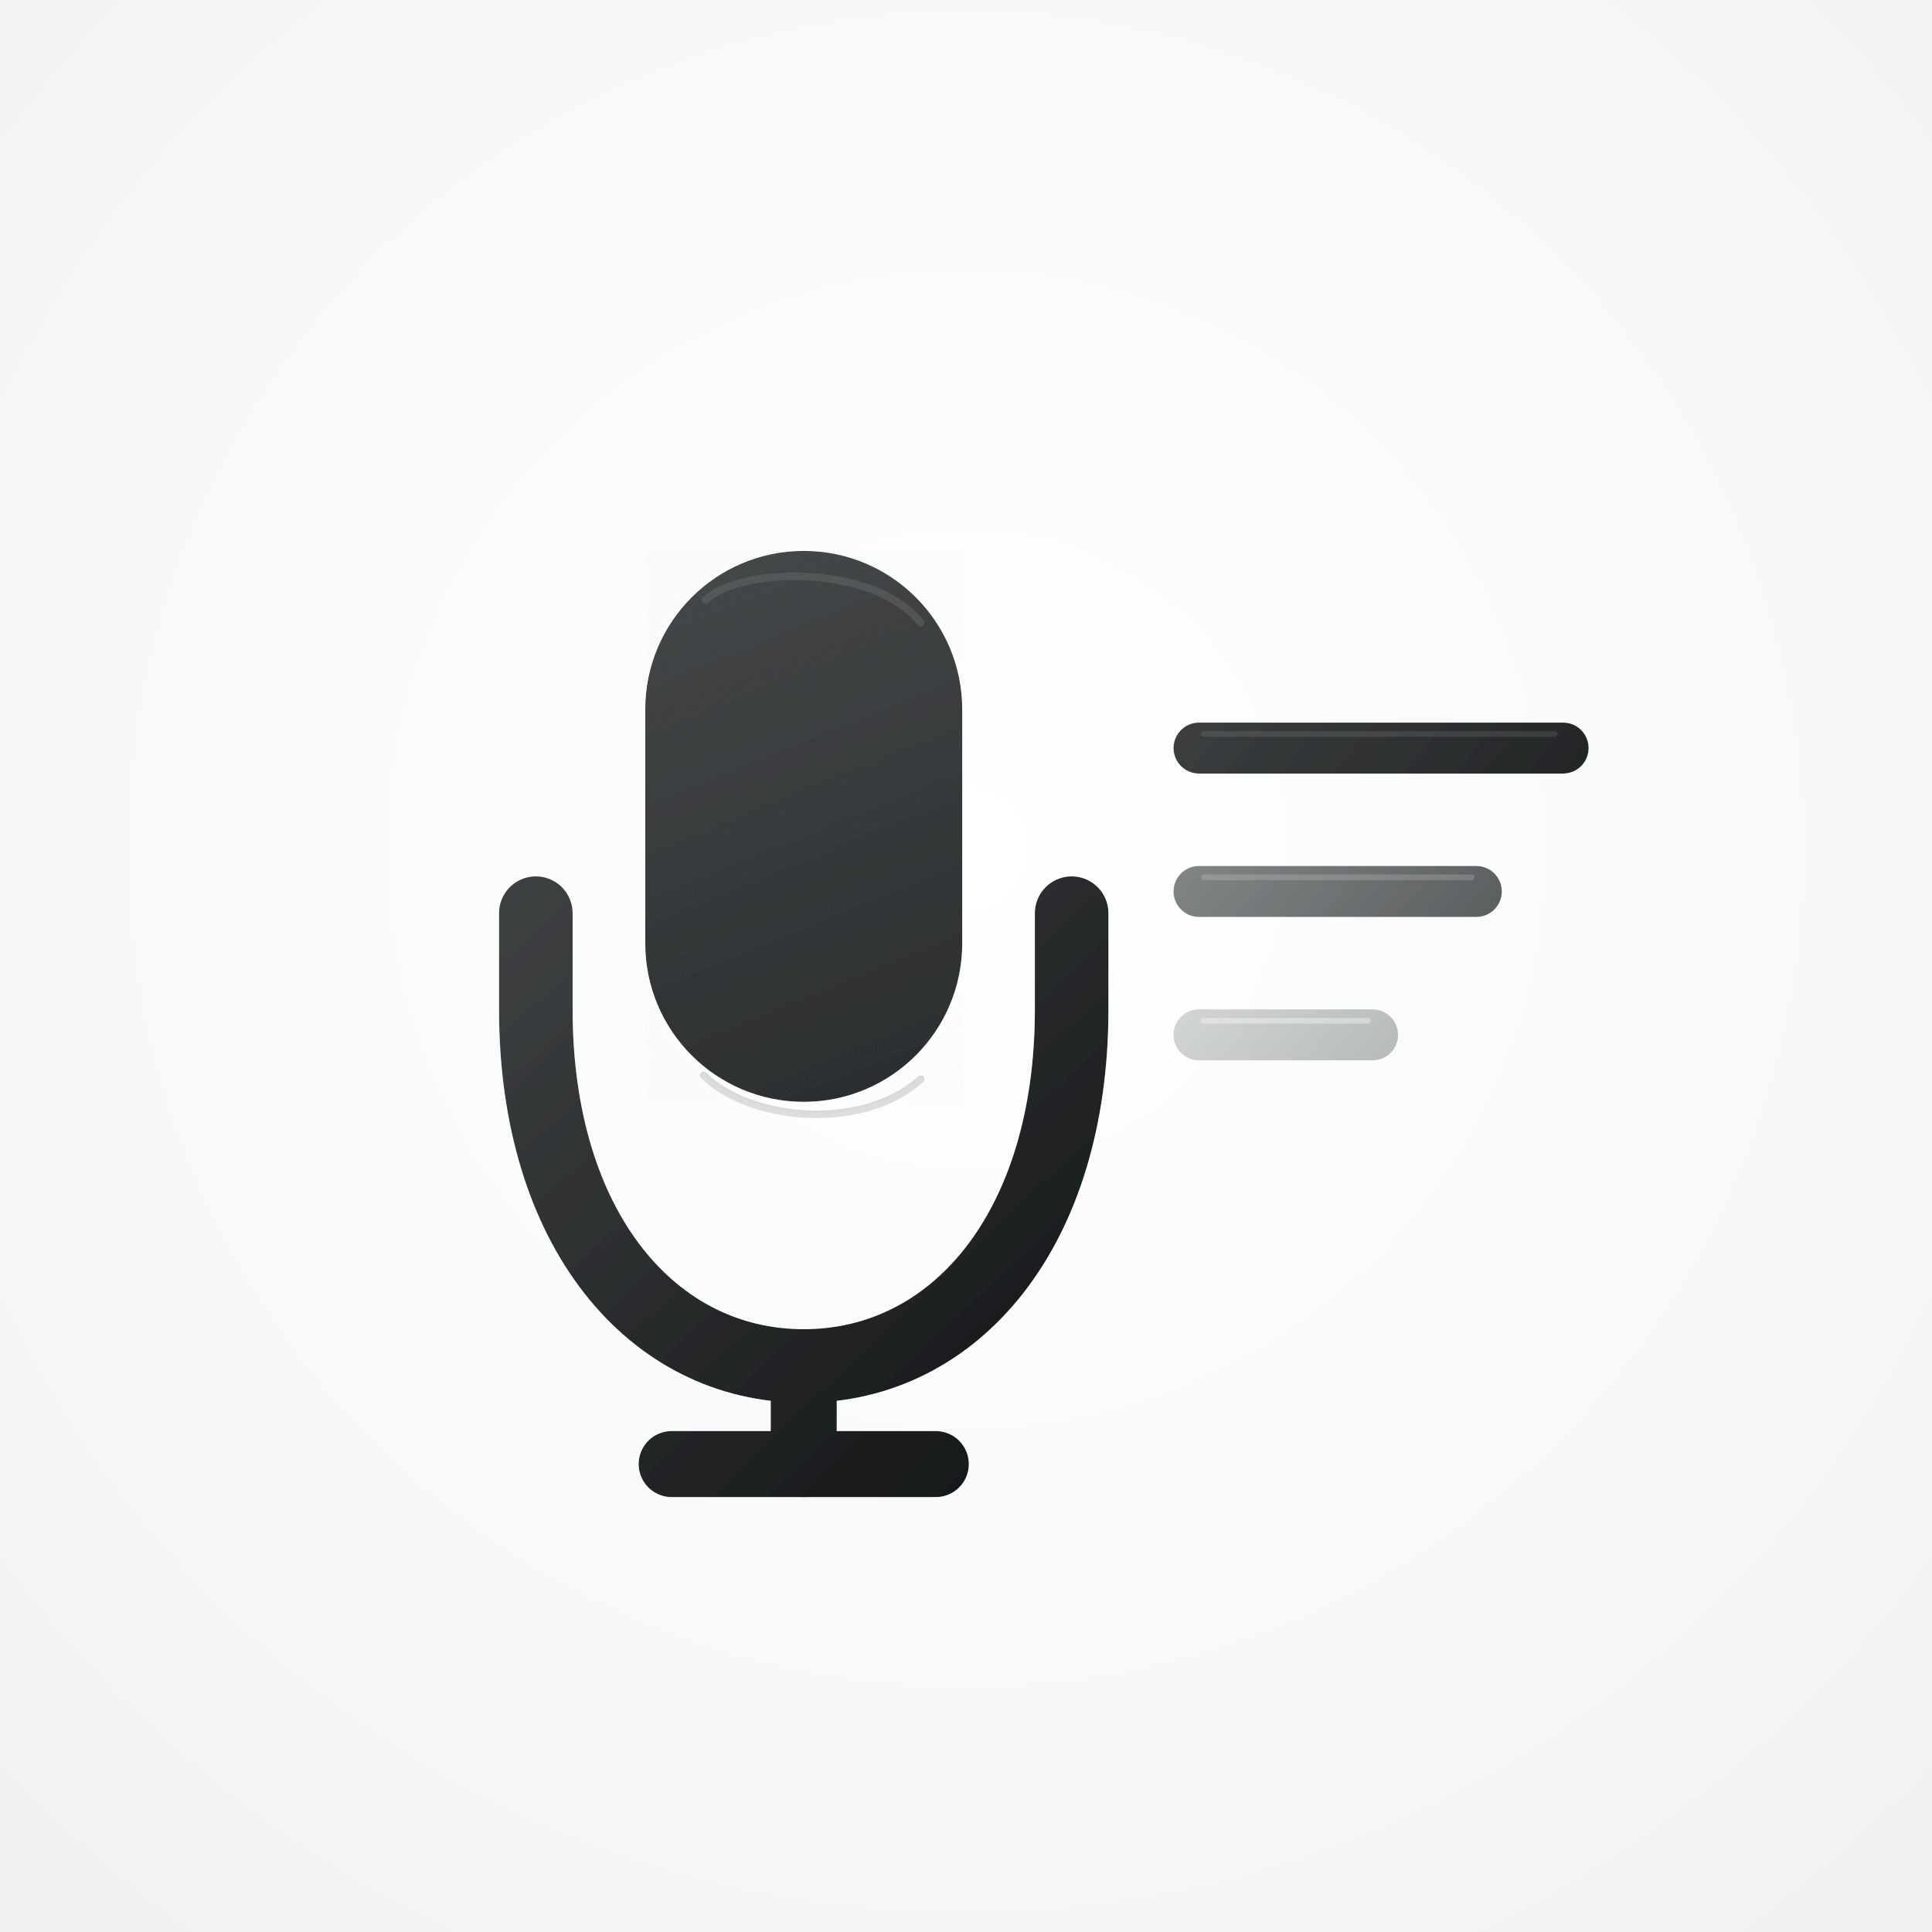
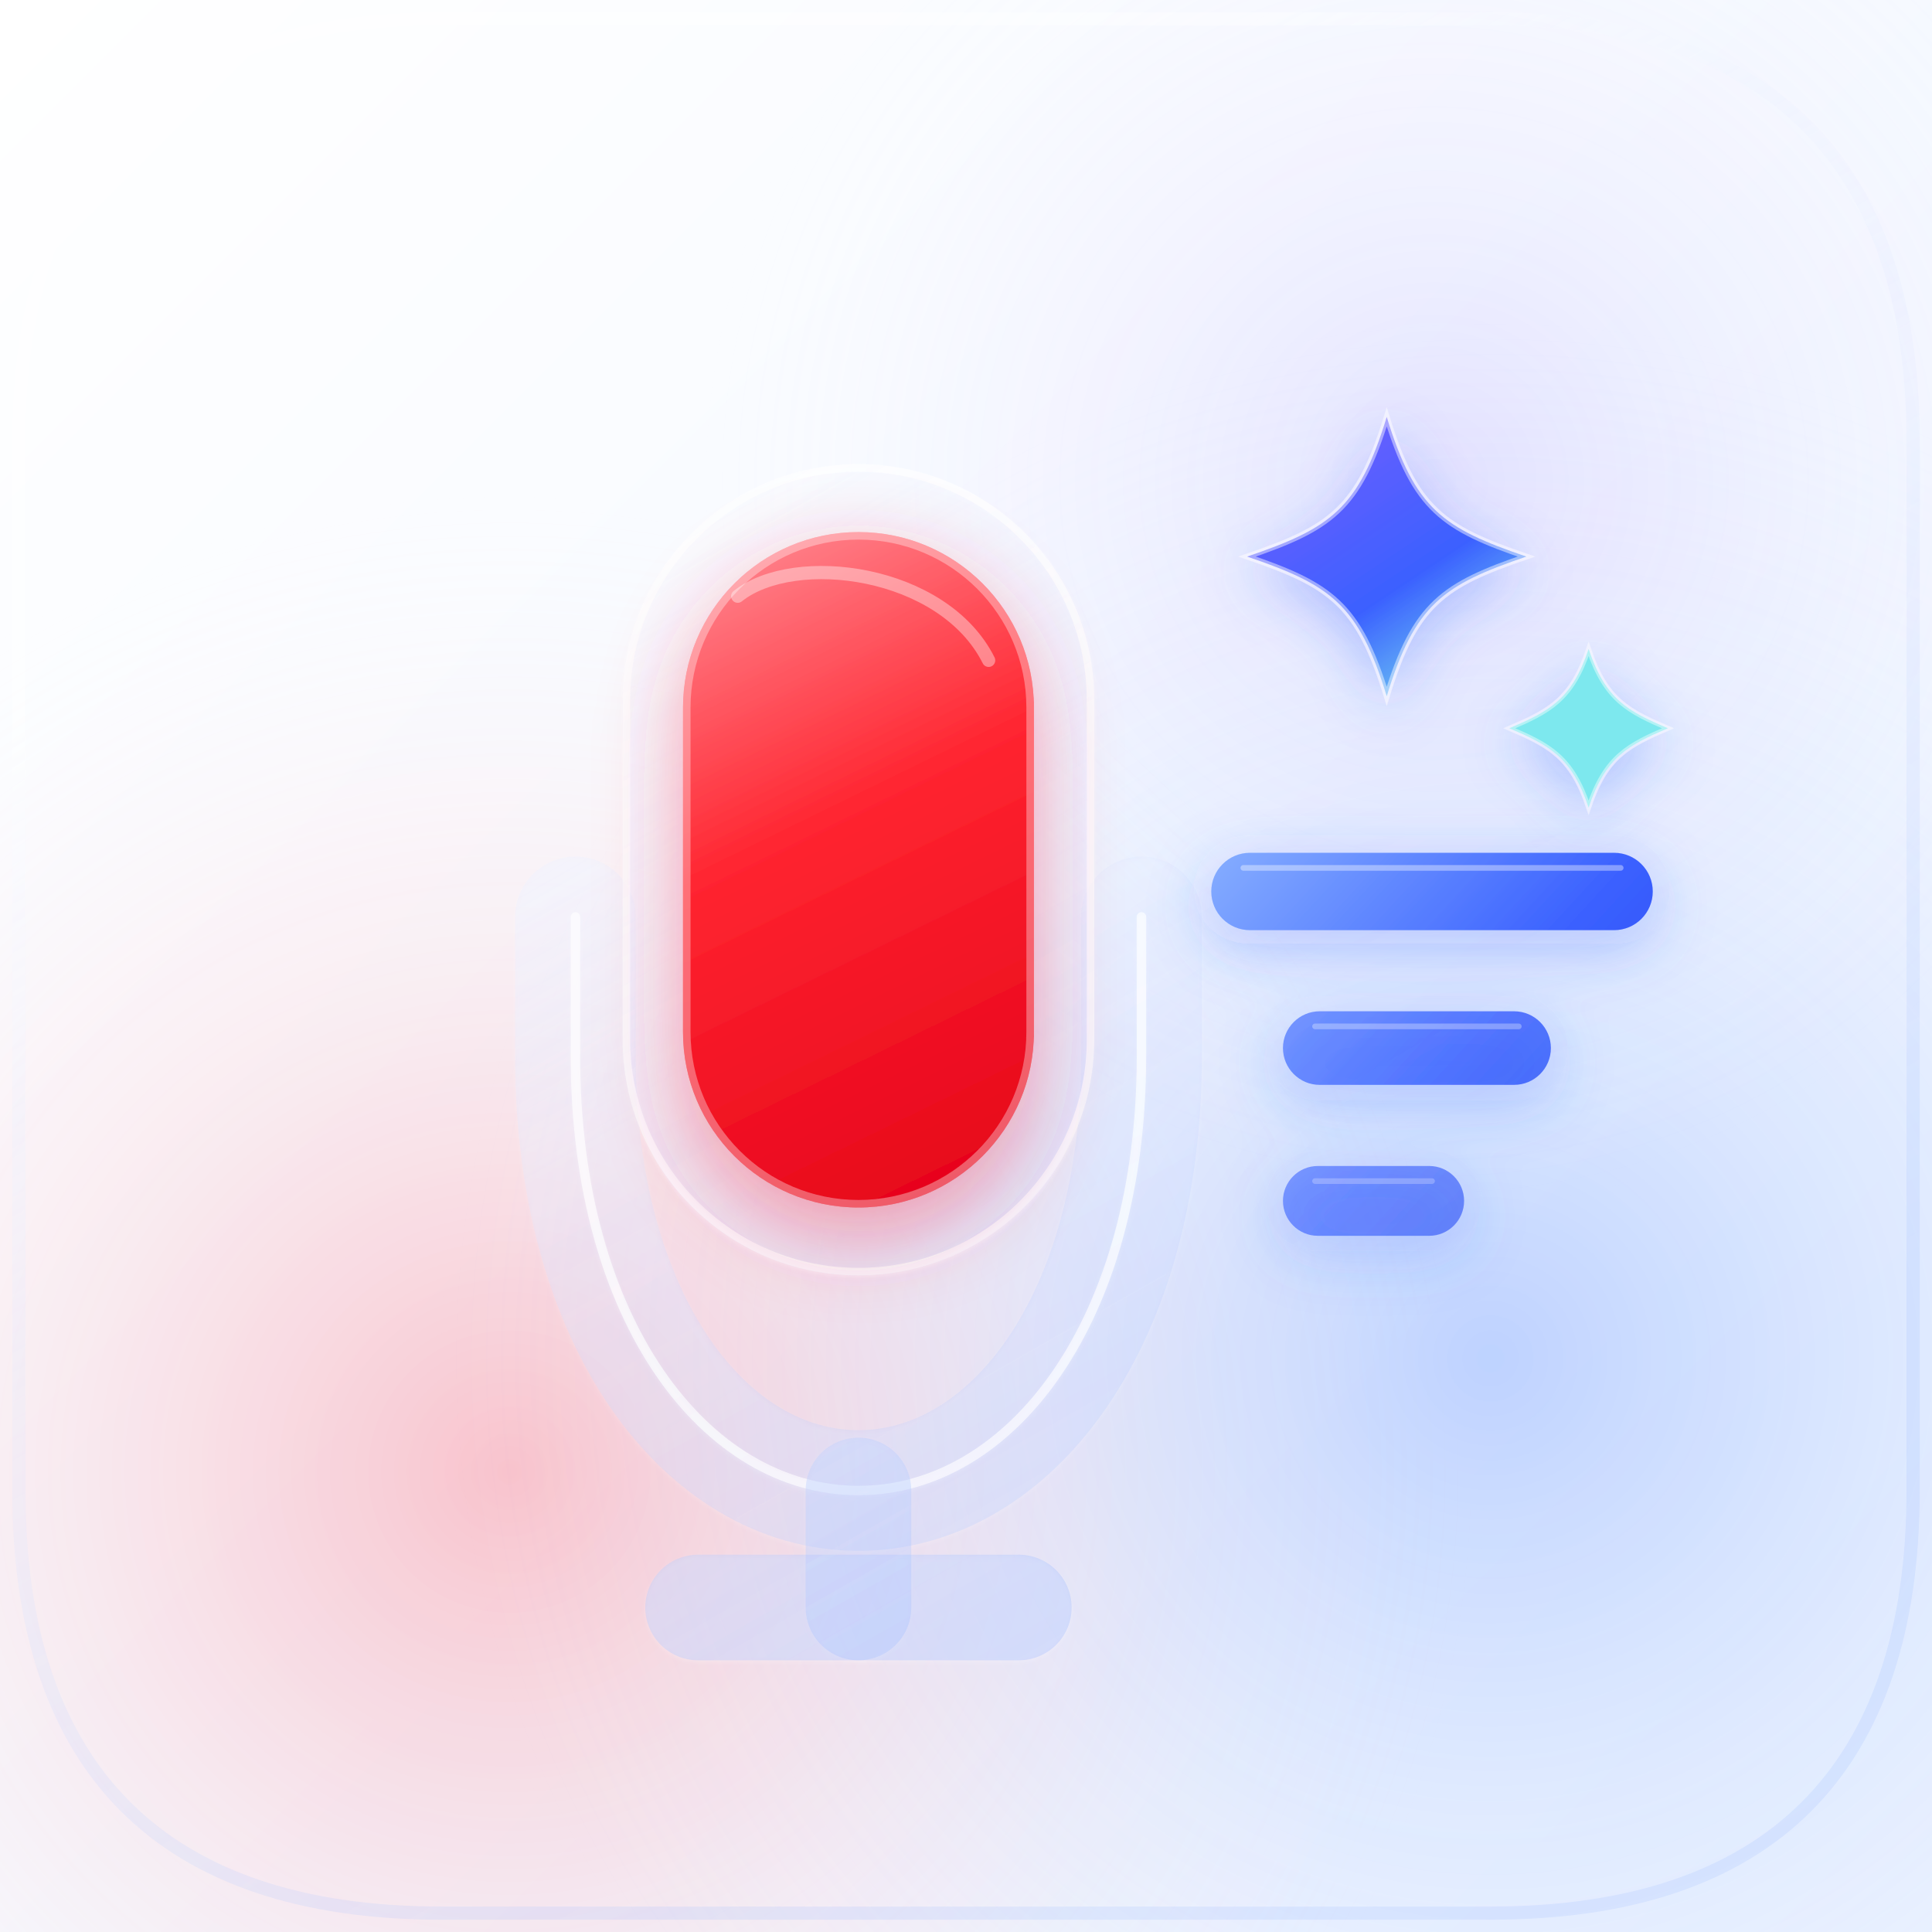
<svg xmlns="http://www.w3.org/2000/svg" width="1024" height="1024" viewBox="0 0 1024 1024" role="img" aria-label="Live Transcriber app icon">
  <defs>
-     <radialGradient id="canvasGlow" cx="50%" cy="44%" r="70%">
+     <linearGradient id="canvas" x1="0" y1="0" x2="1024" y2="1024" gradientUnits="userSpaceOnUse">
      <stop offset="0%" stop-color="#ffffff" />
-       <stop offset="66%" stop-color="#f7f8f9" />
-       <stop offset="100%" stop-color="#eff1f3" />
+       <stop offset="100%" stop-color="#ecf3ff" />
+     </linearGradient>
+     <radialGradient id="warmGlow" cx="270" cy="780" r="520" gradientUnits="userSpaceOnUse">
+       <stop offset="0%" stop-color="#ff4054" stop-opacity="0.30" />
+       <stop offset="100%" stop-color="#ffffff" stop-opacity="0" />
    </radialGradient>
-     <linearGradient id="graphite" x1="340" y1="250" x2="560" y2="790" gradientUnits="userSpaceOnUse">
-       <stop offset="0%" stop-color="#4a4d4e" />
-       <stop offset="45%" stop-color="#333637" />
-       <stop offset="100%" stop-color="#181a1b" />
+     <radialGradient id="coolGlow" cx="790" cy="720" r="560" gradientUnits="userSpaceOnUse">
+       <stop offset="0%" stop-color="#3976ff" stop-opacity="0.28" />
+       <stop offset="100%" stop-color="#ffffff" stop-opacity="0" />
+     </radialGradient>
+     <radialGradient id="violetGlow" cx="760" cy="255" r="390" gradientUnits="userSpaceOnUse">
+       <stop offset="0%" stop-color="#8a73ff" stop-opacity="0.18" />
+       <stop offset="100%" stop-color="#ffffff" stop-opacity="0" />
+     </radialGradient>
+     <linearGradient id="glass" x1="280" y1="230" x2="650" y2="880" gradientUnits="userSpaceOnUse">
+       <stop offset="0%" stop-color="#ffffff" stop-opacity="0.72" />
+       <stop offset="46%" stop-color="#dde6ff" stop-opacity="0.42" />
+       <stop offset="100%" stop-color="#92b4ff" stop-opacity="0.34" />
    </linearGradient>
-     <linearGradient id="graphiteEdge" x1="260" y1="430" x2="600" y2="790" gradientUnits="userSpaceOnUse">
-       <stop offset="0%" stop-color="#424546" />
-       <stop offset="62%" stop-color="#232526" />
-       <stop offset="100%" stop-color="#111314" />
+     <linearGradient id="redMic" x1="372" y1="280" x2="548" y2="640" gradientUnits="userSpaceOnUse">
+       <stop offset="0%" stop-color="#ff8e97" />
+       <stop offset="42%" stop-color="#ff2530" />
+       <stop offset="100%" stop-color="#e30018" />
    </linearGradient>
-     <linearGradient id="lineDark" x1="610" y1="360" x2="840" y2="550" gradientUnits="userSpaceOnUse">
-       <stop offset="0%" stop-color="#3f4243" />
-       <stop offset="100%" stop-color="#17191a" />
+     <linearGradient id="blueLine" x1="630" y1="440" x2="880" y2="670" gradientUnits="userSpaceOnUse">
+       <stop offset="0%" stop-color="#8db5ff" />
+       <stop offset="54%" stop-color="#3b61ff" />
+       <stop offset="100%" stop-color="#1f3be9" />
    </linearGradient>
-     <linearGradient id="lineMid" x1="610" y1="420" x2="800" y2="580" gradientUnits="userSpaceOnUse">
-       <stop offset="0%" stop-color="#8c8f90" />
-       <stop offset="100%" stop-color="#4a4d4e" />
+     <linearGradient id="star" x1="690" y1="220" x2="790" y2="370" gradientUnits="userSpaceOnUse">
+       <stop offset="0%" stop-color="#725cff" />
+       <stop offset="58%" stop-color="#3b61ff" />
+       <stop offset="100%" stop-color="#7de8ee" />
    </linearGradient>
-     <linearGradient id="lineLight" x1="610" y1="500" x2="760" y2="630" gradientUnits="userSpaceOnUse">
-       <stop offset="0%" stop-color="#dbddde" />
-       <stop offset="100%" stop-color="#a7aaab" />
-     </linearGradient>
-     <filter id="symbolShadow" x="-25%" y="-25%" width="150%" height="150%" color-interpolation-filters="sRGB">
-       <feDropShadow dx="0" dy="8" stdDeviation="8" flood-color="#050607" flood-opacity="0.34" />
-       <feDropShadow dx="0" dy="1" stdDeviation="1" flood-color="#ffffff" flood-opacity="0.22" />
+     <filter id="glassShadow" x="-25%" y="-25%" width="150%" height="150%" color-interpolation-filters="sRGB">
+       <feDropShadow dx="0" dy="18" stdDeviation="24" flood-color="#45506f" flood-opacity="0.20" />
+       <feDropShadow dx="0" dy="1" stdDeviation="1" flood-color="#ffffff" flood-opacity="0.52" />
    </filter>
-     <filter id="softNoise" x="0" y="0" width="100%" height="100%" color-interpolation-filters="sRGB">
-       <feTurbulence type="fractalNoise" baseFrequency="0.9" numOctaves="2" seed="19" result="noise" />
-       <feColorMatrix in="noise" type="saturate" values="0" />
-       <feComponentTransfer>
-         <feFuncA type="table" tableValues="0 0.018" />
-       </feComponentTransfer>
-       <feBlend mode="multiply" in2="SourceGraphic" />
+     <filter id="redShadow" x="-35%" y="-35%" width="170%" height="170%" color-interpolation-filters="sRGB">
+       <feDropShadow dx="0" dy="15" stdDeviation="22" flood-color="#ff2e45" flood-opacity="0.42" />
+     </filter>
+     <filter id="blueShadow" x="-35%" y="-35%" width="170%" height="170%" color-interpolation-filters="sRGB">
+       <feDropShadow dx="0" dy="8" stdDeviation="15" flood-color="#356cff" flood-opacity="0.34" />
    </filter>
  </defs>
-   <rect width="1024" height="1024" fill="url(#canvasGlow)" />
-   <g filter="url(#symbolShadow)">
-     <path d="M284 484 V535 C284 652 346 724 426 724 C506 724 568 652 568 535 V484" fill="none" stroke="url(#graphiteEdge)" stroke-width="39" stroke-linecap="round" stroke-linejoin="round" />
-     <path d="M426 722 V776" fill="none" stroke="url(#graphiteEdge)" stroke-width="35" stroke-linecap="round" />
-     <path d="M356 776 H496" fill="none" stroke="url(#graphiteEdge)" stroke-width="35" stroke-linecap="round" />
-     <rect x="342" y="292" width="168" height="292" rx="84" fill="url(#graphite)" filter="url(#softNoise)" />
-     <path d="M374 318 C391 301 462 298 488 330" fill="none" stroke="#ffffff" stroke-opacity="0.10" stroke-width="4" stroke-linecap="round" />
-     <path d="M373 570 C397 594 457 600 488 572" fill="none" stroke="#050607" stroke-opacity="0.18" stroke-width="4" stroke-linecap="round" />
+   <rect width="1024" height="1024" fill="url(#canvas)" />
+   <rect width="1024" height="1024" fill="url(#warmGlow)" />
+   <rect width="1024" height="1024" fill="url(#coolGlow)" />
+   <rect width="1024" height="1024" fill="url(#violetGlow)" />
+   <path d="M10 234 C10 86 86 10 234 10 H790 C938 10 1014 86 1014 234 V790 C1014 938 938 1014 790 1014 H234 C86 1014 10 938 10 790 Z" fill="none" stroke="url(#glass)" stroke-width="7" opacity="0.52" />
+   <g filter="url(#glassShadow)">
+     <path d="M305 486 V560 C305 700 374 790 455 790 C536 790 605 700 605 560 V486" fill="none" stroke="url(#glass)" stroke-width="64" stroke-linecap="round" stroke-linejoin="round" opacity="0.72" />
+     <path d="M305 486 V560 C305 700 374 790 455 790 C536 790 605 700 605 560 V486" fill="none" stroke="#ffffff" stroke-opacity="0.66" stroke-width="5" stroke-linecap="round" stroke-linejoin="round" />
+     <path d="M455 790 V852" fill="none" stroke="url(#glass)" stroke-width="56" stroke-linecap="round" />
+     <path d="M370 852 H540" fill="none" stroke="url(#glass)" stroke-width="56" stroke-linecap="round" />
+     <rect x="330" y="246" width="250" height="430" rx="125" fill="url(#glass)" opacity="0.78" />
+     <rect x="332" y="248" width="246" height="426" rx="123" fill="none" stroke="#ffffff" stroke-opacity="0.68" stroke-width="4" />
  </g>
-   <g filter="url(#symbolShadow)">
-     <rect x="622" y="383" width="220" height="27" rx="13.5" fill="url(#lineDark)" />
-     <rect x="622" y="459" width="174" height="27" rx="13.5" fill="url(#lineMid)" />
-     <rect x="622" y="535" width="119" height="27" rx="13.5" fill="url(#lineLight)" />
-     <path d="M638 389 H824" stroke="#ffffff" stroke-opacity="0.10" stroke-width="3" stroke-linecap="round" />
-     <path d="M638 465 H780" stroke="#ffffff" stroke-opacity="0.17" stroke-width="3" stroke-linecap="round" />
-     <path d="M638 541 H725" stroke="#ffffff" stroke-opacity="0.36" stroke-width="3" stroke-linecap="round" />
+   <g filter="url(#redShadow)">
+     <rect x="362" y="282" width="186" height="358" rx="93" fill="url(#redMic)" />
+     <path d="M391 316 C421 292 500 302 524 350" fill="none" stroke="#ffffff" stroke-opacity="0.38" stroke-width="7" stroke-linecap="round" />
+     <rect x="364" y="284" width="182" height="354" rx="91" fill="none" stroke="#ffffff" stroke-opacity="0.34" stroke-width="4" />
+   </g>
+   <g filter="url(#blueShadow)">
+     <rect x="633" y="443" width="252" height="57" rx="28.5" fill="url(#glass)" opacity="0.46" />
+     <rect x="642" y="452" width="234" height="41" rx="20.5" fill="url(#blueLine)" />
+     <path d="M659 460 H859" stroke="#ffffff" stroke-opacity="0.38" stroke-width="3" stroke-linecap="round" />
+     <rect x="671" y="528" width="160" height="55" rx="27.5" fill="url(#glass)" opacity="0.42" />
+     <rect x="680" y="536" width="142" height="39" rx="19.5" fill="url(#blueLine)" opacity="0.82" />
+     <path d="M697 544 H805" stroke="#ffffff" stroke-opacity="0.30" stroke-width="3" stroke-linecap="round" />
+     <rect x="671" y="610" width="114" height="53" rx="26.5" fill="url(#glass)" opacity="0.38" />
+     <rect x="680" y="618" width="96" height="37" rx="18.5" fill="url(#blueLine)" opacity="0.62" />
+     <path d="M697 626 H759" stroke="#ffffff" stroke-opacity="0.24" stroke-width="3" stroke-linecap="round" />
+   </g>
+   <g filter="url(#blueShadow)">
+     <path d="M735 221 C750 270 765 280 809 295 C765 310 750 320 735 369 C720 320 705 310 661 295 C705 280 720 270 735 221 Z" fill="url(#star)" />
+     <path d="M735 221 C750 270 765 280 809 295 C765 310 750 320 735 369 C720 320 705 310 661 295 C705 280 720 270 735 221 Z" fill="none" stroke="#ffffff" stroke-opacity="0.46" stroke-width="3" />
+     <path d="M842 344 C851 371 863 377 884 386 C863 395 851 401 842 428 C833 401 821 395 800 386 C821 377 833 371 842 344 Z" fill="url(#star)" />
+     <path d="M842 344 C851 371 863 377 884 386 C863 395 851 401 842 428 C833 401 821 395 800 386 C821 377 833 371 842 344 Z" fill="none" stroke="#ffffff" stroke-opacity="0.42" stroke-width="2.5" />
  </g>
</svg>
